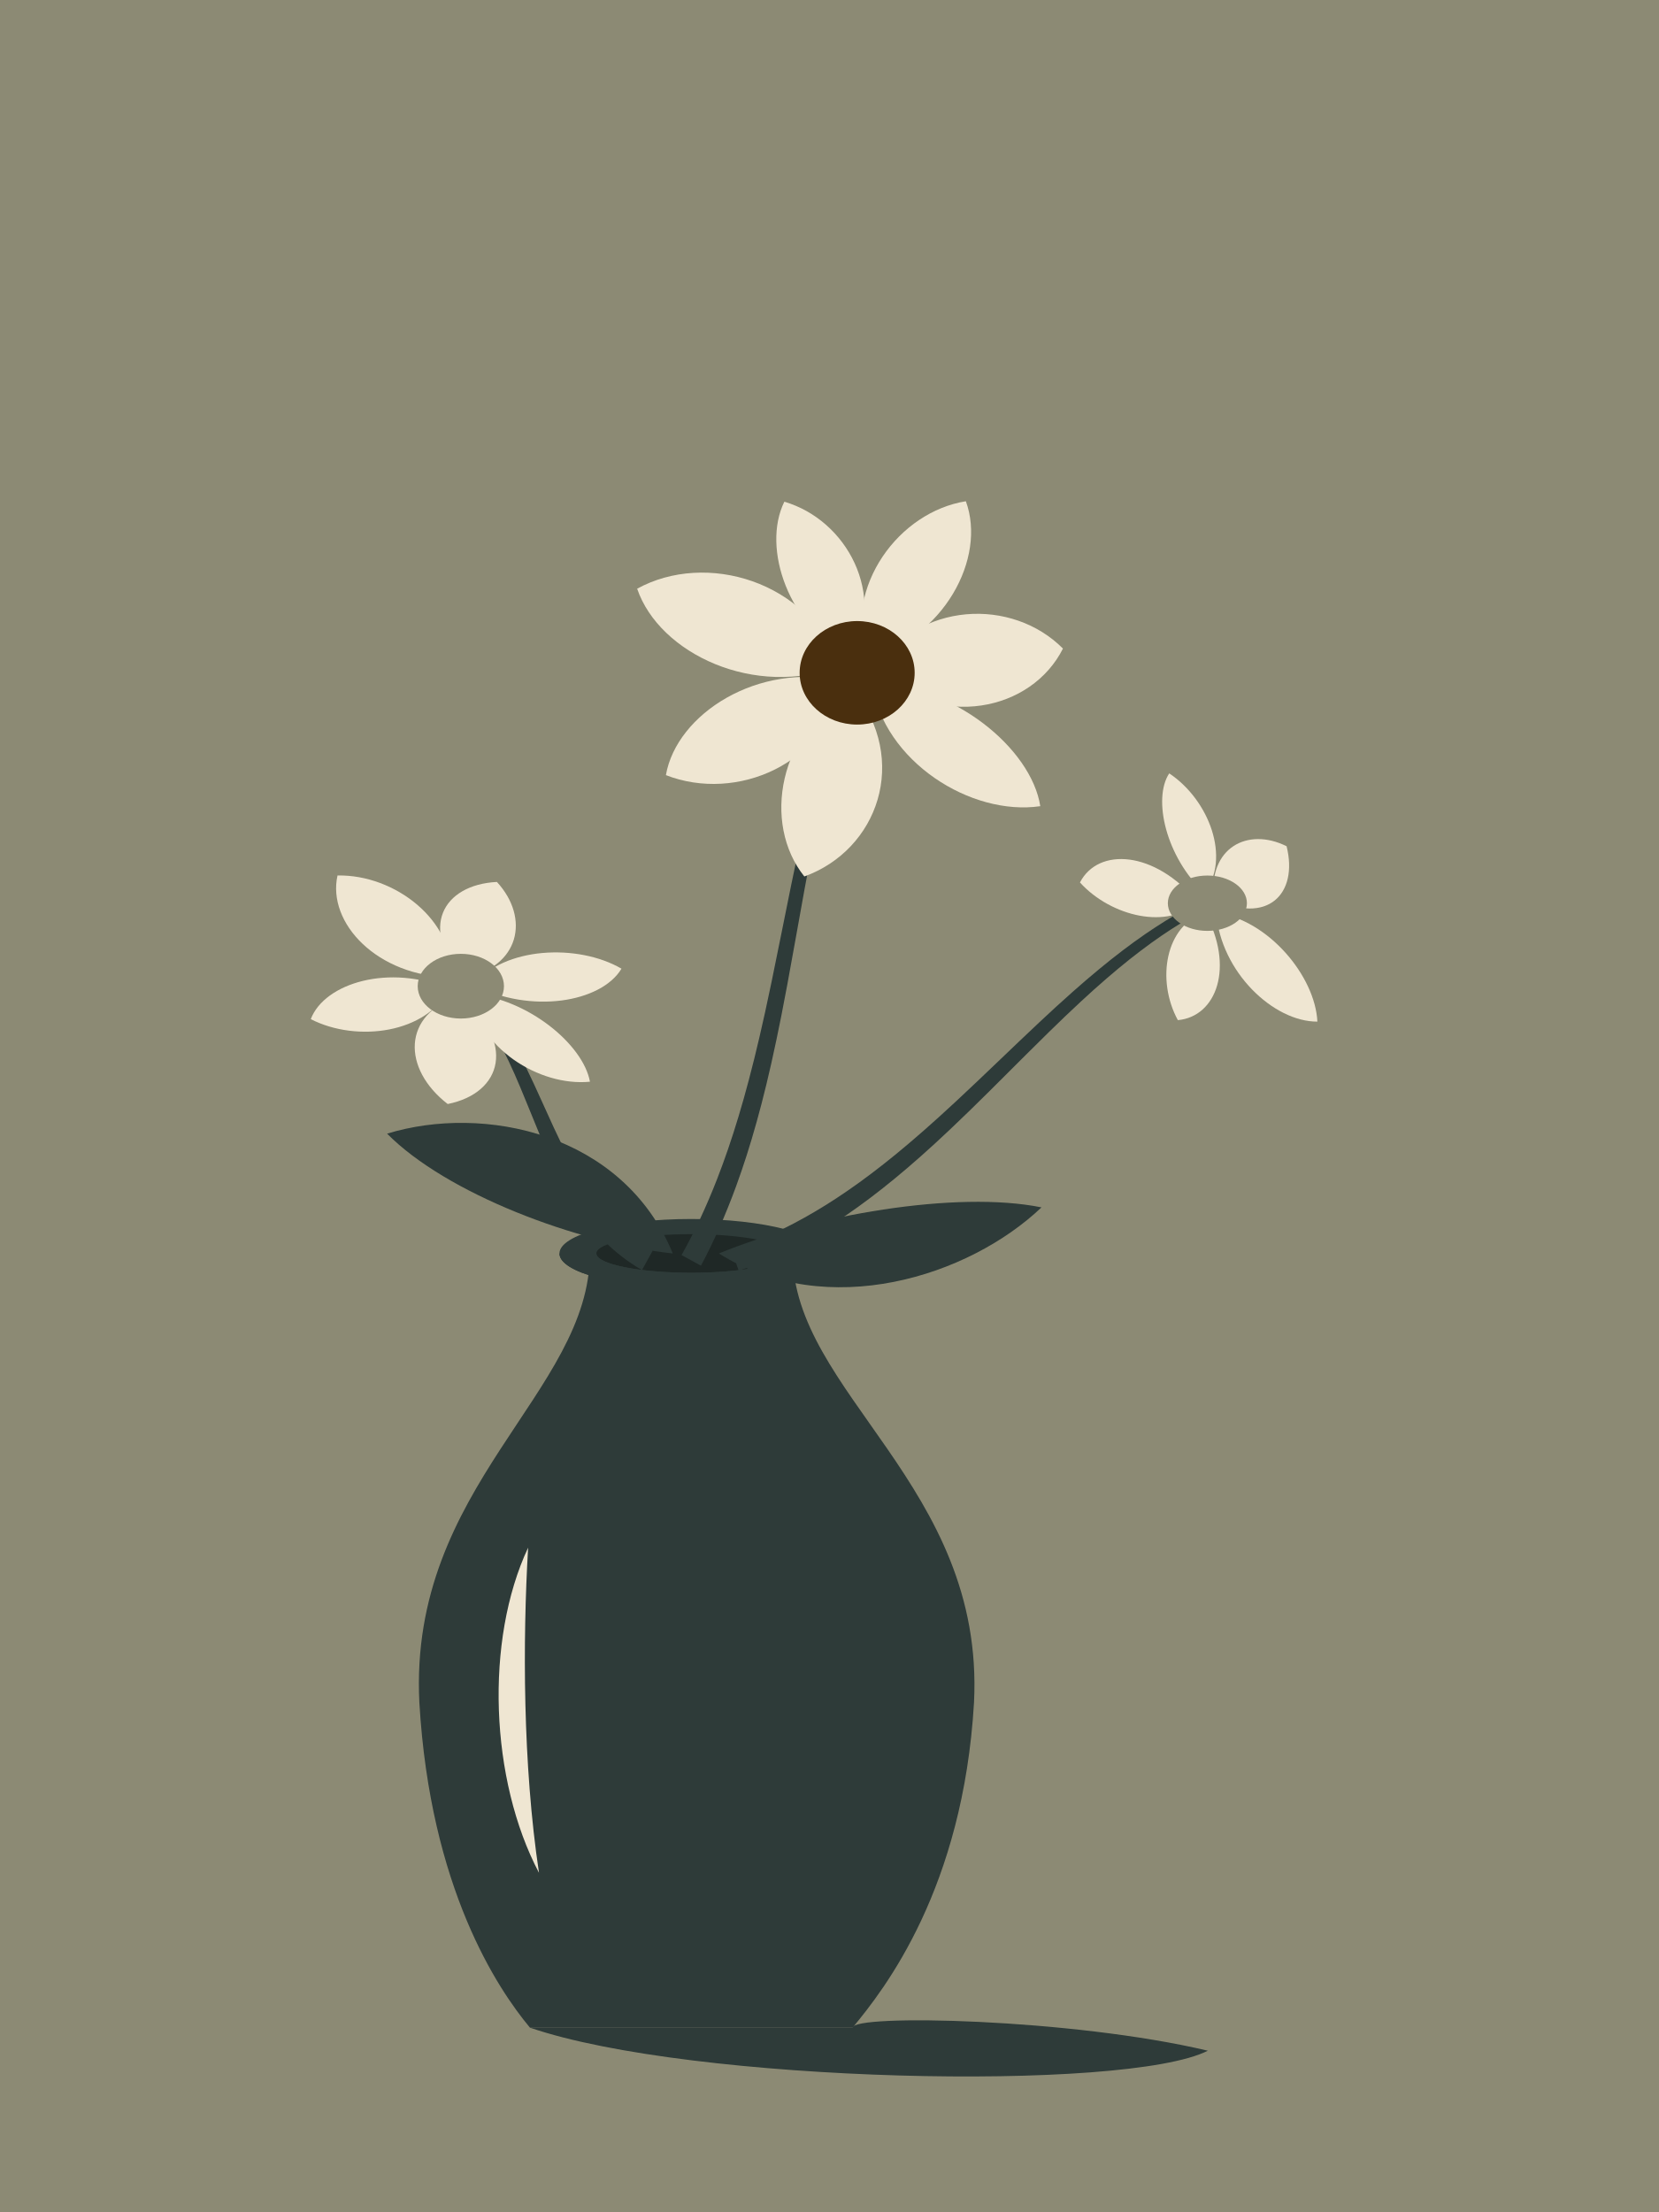
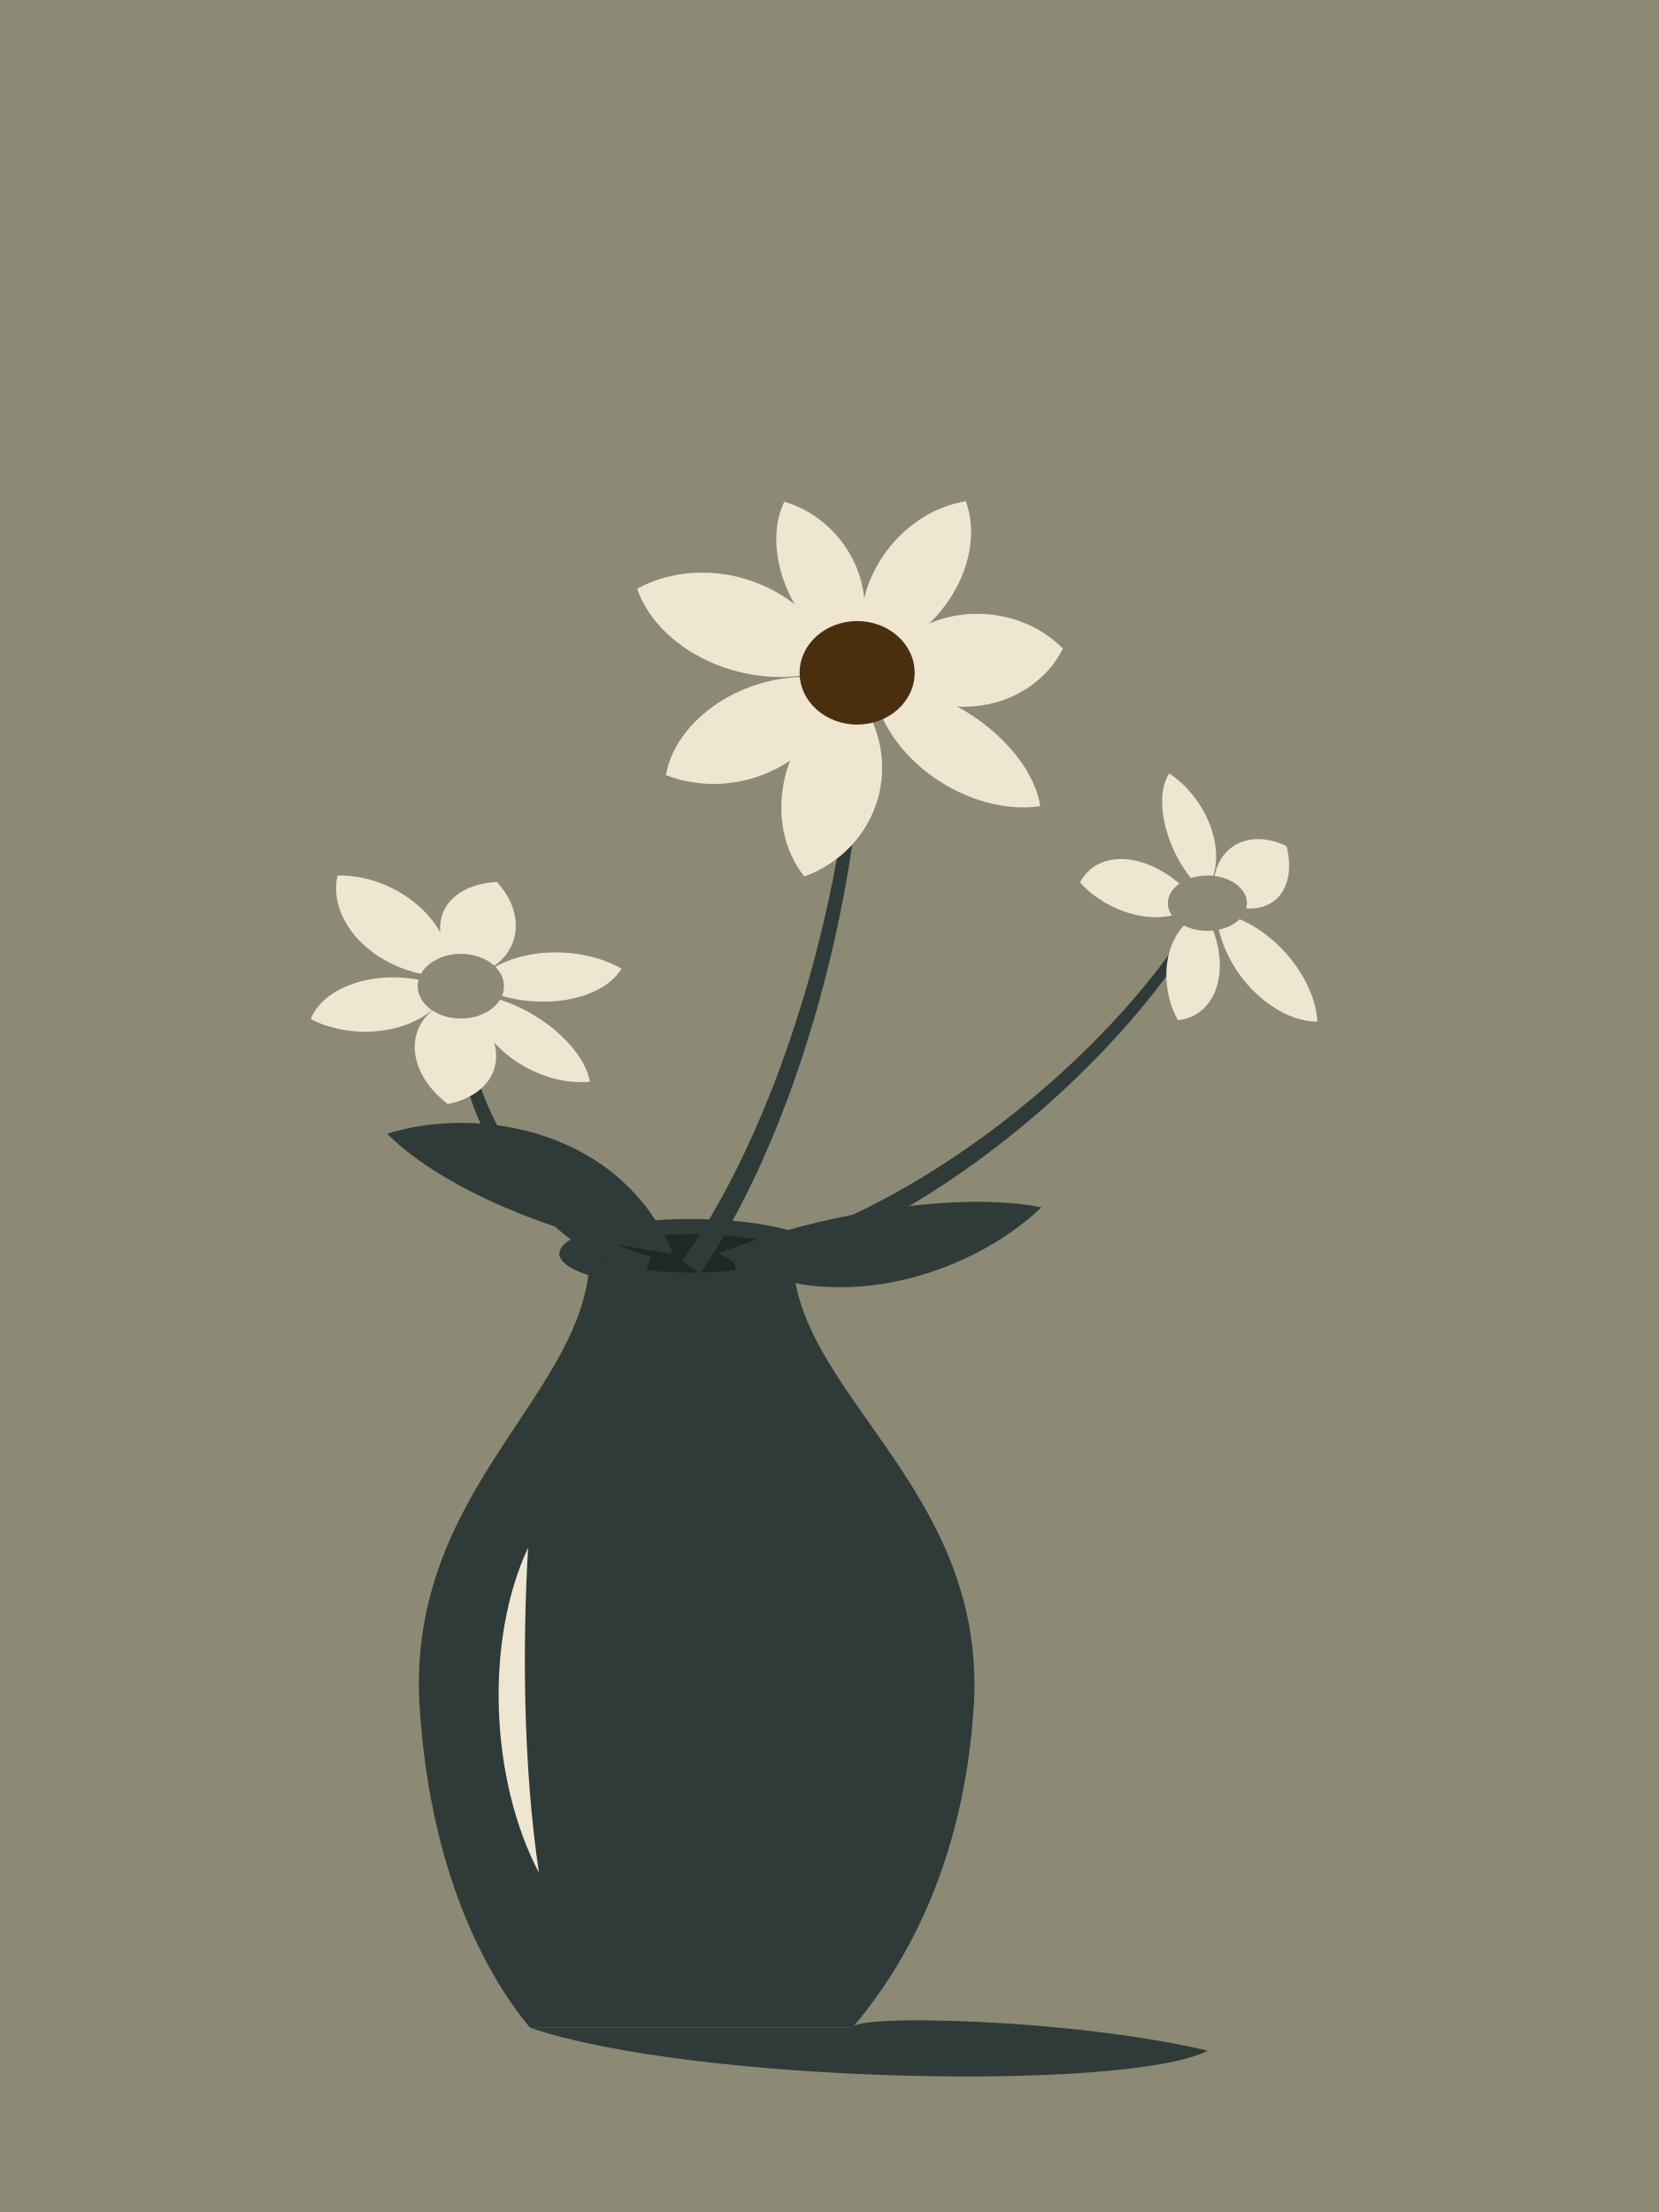
<svg xmlns="http://www.w3.org/2000/svg" width="360" height="480" viewBox="0 0 360 480">
  <g id="Line_study" data-name="Line study">
  </g>
  <g id="Mass_study" data-name="Mass study">
    <g id="Setting___mass" data-name="Setting — mass">
      <rect id="Ground" x="0" y="0" width="360" height="480" fill="#8c8a74" />
      <path id="Cast_shadow" data-name="Cast shadow" d="M115 440 C150 452 244.4 454 262.1 445 C232.6 438 185 437 185 440 Z" fill="#2e3b39" />
    </g>
    <g id="Vase___mass" data-name="Vase — mass">
      <path id="Vase_body" data-name="Vase body" d="M128 272 C128 302.24 88.64 322.4 91 369.44 C93.36 409.76 108 431.6 115 440 L185 440 C192 431.6 209 409.76 211.36 369.44 C213.72 322.4 172 302.24 172 272 Z" fill="#2e3b39" />
      <path id="Vase_highlight" data-name="Vase highlight" d="M114.6 335.84 C105.16 356 106.34 386.24 116.96 406.4 C113.42 382.88 113.42 356 114.6 335.84 Z" fill="#efe6d2" />
      <ellipse id="Vase_rim" data-name="Vase rim" cx="150" cy="272" rx="28.6" ry="7.48" fill="#2e3b39" />
      <ellipse id="Vase_mouth" data-name="Vase mouth" cx="150" cy="272" rx="20.59" ry="4.19" fill="#1f2826" />
    </g>
    <g id="Stems_and_leaves___mass" data-name="Stems and leaves — mass">
      <g id="Stem_1" data-name="Stem 1">
-         <path d="M139.307 275.6 C137.846 274.754 136.435 273.818 135.094 272.79 C133.737 271.75 132.439 270.616 131.224 269.412 C130.815 269.008 130.416 268.594 130.025 268.173 C129.192 267.275 128.396 266.348 127.637 265.388 C126.845 264.387 126.07 263.315 125.356 262.26 C124.979 261.703 124.612 261.14 124.256 260.57 C123.491 259.347 122.708 257.987 122.024 256.721 C121.23 255.251 120.436 253.649 119.728 252.143 C118.849 250.273 117.84 247.959 117.061 246.089 C116.238 244.114 115.442 242.128 114.63 240.149 C114.045 238.725 113.467 237.299 112.871 235.88 C112.047 233.916 111.297 232.206 110.391 230.29 C110.068 229.604 109.734 228.923 109.39 228.247 C108.776 227.038 108.081 225.749 107.389 224.578 C107.074 224.045 106.749 223.518 106.415 222.997 C105.797 222.031 105.167 221.114 104.475 220.201 C103.851 219.377 103.166 218.543 102.474 217.775 C101.513 216.706 100.475 215.705 99.374 214.78 L100.626 213.22 C101.839 214.162 102.987 215.188 104.057 216.289 C104.823 217.078 105.581 217.931 106.278 218.781 C107.044 219.715 107.745 220.656 108.435 221.648 C109.209 222.761 109.892 223.827 110.587 224.992 C110.982 225.654 111.367 226.322 111.743 226.996 C112.582 228.501 113.427 230.147 114.182 231.686 C115.414 234.199 116.354 236.3 117.54 238.9 C118.423 240.837 119.29 242.781 120.183 244.713 C120.695 245.821 121.222 246.923 121.757 248.021 C122.577 249.706 123.373 251.248 124.276 252.888 C124.999 254.203 125.72 255.425 126.521 256.693 C126.879 257.259 127.246 257.821 127.623 258.375 C128.32 259.401 129.067 260.417 129.835 261.391 C130.185 261.834 130.544 262.271 130.911 262.701 C131.631 263.543 132.385 264.356 133.169 265.138 C133.534 265.503 133.906 265.86 134.286 266.208 C135.404 267.234 136.595 268.197 137.834 269.073 C139.047 269.931 140.319 270.706 141.633 271.4 Z" fill="#2e3b39" />
+         <path d="M139.764 277.294 C137.88 276.677 136.028 275.959 134.223 275.138 C131.81 274.041 129.47 272.762 127.244 271.325 C125.535 270.222 123.886 269.027 122.305 267.747 C120.694 266.443 119.153 265.051 117.687 263.586 C115.178 261.076 112.891 258.345 110.842 255.448 C108.313 251.875 106.144 248.048 104.364 244.05 C103.178 241.387 102.163 238.648 101.333 235.854 C100.333 232.485 99.602 229.033 99.179 225.543 C98.712 221.69 98.625 217.785 99.003 213.919 L100.997 214.081 C100.766 217.798 100.983 221.536 101.563 225.213 C102.087 228.542 102.905 231.824 103.979 235.018 C105.534 239.645 107.622 244.092 110.183 248.247 C114.031 254.49 118.971 260.089 124.84 264.504 C126.343 265.635 127.909 266.686 129.525 267.65 C131.615 268.896 133.804 269.993 136.054 270.921 C137.726 271.611 139.438 272.205 141.176 272.706 Z" fill="#2e3b39" />
      </g>
      <g id="Stem_2" data-name="Stem 2">
-         <path d="M147.894 272.349 C149.316 269.805 150.648 267.209 151.884 264.569 C153.219 261.716 154.457 258.817 155.599 255.882 C156.425 253.759 157.238 251.534 157.977 249.381 C158.78 247.041 159.546 244.639 160.26 242.273 C161.072 239.58 161.782 237.046 162.502 234.322 C163.349 231.116 164.05 228.269 164.805 225.027 C165.222 223.233 165.63 221.437 166.025 219.638 C166.511 217.417 166.987 215.194 167.448 212.968 C169.297 204.047 169.847 201.022 171.675 192.103 C172.13 189.882 172.594 187.663 173.071 185.447 C173.783 182.141 174.573 178.641 175.376 175.341 C175.734 173.87 176.103 172.401 176.483 170.935 C177.134 168.425 177.816 165.97 178.555 163.485 C179.221 161.244 179.887 159.143 180.643 156.933 C181.32 154.956 182.044 152.962 182.808 151.015 C183.525 149.187 184.28 147.39 185.084 145.599 L186.916 146.401 C186.164 148.177 185.459 149.959 184.792 151.769 C184.08 153.701 183.409 155.679 182.784 157.64 C182.084 159.836 181.471 161.92 180.861 164.146 C180.182 166.618 179.559 169.058 178.967 171.553 C178.622 173.013 178.287 174.476 177.963 175.941 C177.234 179.234 176.524 182.726 175.886 186.023 C175.458 188.239 175.042 190.458 174.635 192.678 C172.997 201.628 172.508 204.679 170.847 213.638 C170.43 215.886 169.999 218.132 169.557 220.375 C168.907 223.669 168.106 227.493 167.363 230.785 C167.024 232.288 166.672 233.788 166.31 235.286 C165.966 236.704 165.613 238.12 165.246 239.533 C164.579 242.106 163.849 244.722 163.089 247.269 C162.745 248.423 162.39 249.574 162.023 250.721 C161.311 252.947 160.527 255.244 159.725 257.44 C158.61 260.493 157.396 263.51 156.08 266.483 C154.854 269.252 153.528 271.977 152.106 274.651 Z" fill="#2e3b39" />
+         <path d="M148.029 273.63 C152.306 267.601 156.037 261.197 159.374 254.605 C162.225 248.975 164.788 243.2 167.117 237.336 C170.266 229.403 172.992 221.303 175.343 213.098 C176.553 208.875 177.662 204.622 178.671 200.346 C179.652 196.189 180.537 192.008 181.32 187.809 C182.061 183.842 182.71 179.858 183.256 175.86 C183.761 172.175 184.176 168.477 184.488 164.771 C184.678 162.508 184.829 160.243 184.933 157.975 C185.117 154.003 185.158 150.024 185.001 146.051 L186.999 145.949 C187.241 149.979 187.283 154.02 187.18 158.055 C187.121 160.354 187.016 162.651 186.871 164.946 C186.633 168.701 186.289 172.45 185.856 176.188 C185.387 180.241 184.814 184.281 184.148 188.306 C183.444 192.567 182.636 196.811 181.732 201.035 C180.8 205.381 179.767 209.706 178.631 214.004 C176.418 222.372 173.823 230.643 170.795 238.752 C168.544 244.781 166.051 250.722 163.263 256.523 C161.765 259.64 160.182 262.715 158.5 265.737 C157.459 267.607 156.384 269.45 155.264 271.273 C154.199 273.005 153.113 274.687 151.971 276.37 Z" fill="#2e3b39" />
      </g>
      <g id="Stem_3" data-name="Stem 3">
-         <path d="M158.755 271.228 C161.014 270.484 163.243 269.646 165.432 268.715 C167.727 267.739 169.985 266.665 172.195 265.509 C173.753 264.695 175.288 263.836 176.801 262.943 C178.381 262.013 179.948 261.038 181.48 260.031 C182.317 259.481 183.148 258.922 183.973 258.353 C184.812 257.775 185.645 257.188 186.471 256.591 C188.232 255.32 189.985 253.989 191.69 252.647 C192.603 251.929 193.509 251.203 194.407 250.467 C195.383 249.668 196.352 248.858 197.314 248.041 C199.585 246.112 201.527 244.401 203.744 242.393 C205.015 241.242 206.28 240.084 207.535 238.916 C213.613 233.262 219.545 227.454 225.6 221.776 C228.03 219.497 230.273 217.439 232.753 215.24 C234.714 213.502 236.504 211.959 238.517 210.297 C240.215 208.895 241.917 207.536 243.669 206.205 C245.217 205.031 246.882 203.82 248.483 202.715 C249.953 201.7 251.454 200.72 252.973 199.782 C253.704 199.33 254.441 198.887 255.184 198.455 C257.261 197.246 259.391 196.126 261.565 195.1 L262.435 196.9 C260.338 197.947 258.285 199.084 256.285 200.306 C255.569 200.744 254.859 201.192 254.154 201.649 C252.687 202.6 251.239 203.59 249.822 204.614 C248.276 205.731 246.665 206.957 245.173 208.141 C243.477 209.488 241.831 210.862 240.19 212.278 C238.236 213.963 236.503 215.524 234.603 217.283 C232.19 219.517 230.012 221.605 227.65 223.918 C225.971 225.562 224.304 227.217 222.637 228.873 C219.999 231.496 217.377 234.135 214.735 236.754 C211.727 239.737 209.233 242.179 206.199 245.048 C205.105 246.082 204.005 247.11 202.895 248.128 C201.873 249.065 200.843 249.993 199.806 250.913 C198.844 251.766 197.876 252.611 196.9 253.447 C195.999 254.218 195.09 254.979 194.174 255.732 C192.455 257.146 190.688 258.549 188.911 259.891 C188.074 260.524 187.229 261.147 186.378 261.761 C185.539 262.367 184.694 262.963 183.842 263.549 C182.277 264.626 180.672 265.674 179.057 266.674 C177.499 267.637 175.919 268.567 174.314 269.451 C172.022 270.713 169.68 271.891 167.294 272.967 C165.005 273.999 162.672 274.934 160.305 275.772 Z" fill="#2e3b39" />
+         <path d="M159 272.659 C160.7 272.293 162.375 271.886 164.054 271.434 C165.802 270.964 167.503 270.458 169.226 269.903 C171.029 269.321 172.814 268.699 174.587 268.034 C176.435 267.342 178.297 266.594 180.111 265.82 C182.998 264.589 185.842 263.259 188.645 261.846 C190.604 260.859 192.533 259.836 194.45 258.769 C200.615 255.338 206.568 251.53 212.297 247.414 C215.285 245.267 218.213 243.038 221.078 240.73 C223.938 238.426 226.735 236.044 229.466 233.587 C232.99 230.417 236.402 227.12 239.684 223.699 C242.002 221.283 244.254 218.803 246.43 216.258 C248.451 213.894 250.405 211.471 252.279 208.988 C253.434 207.456 254.559 205.899 255.647 204.318 C257.605 201.473 259.444 198.545 261.12 195.525 L262.88 196.475 C261.236 199.59 259.425 202.615 257.49 205.557 C256.418 207.188 255.307 208.796 254.165 210.379 C252.315 212.942 250.382 215.444 248.38 217.889 C246.226 220.519 243.994 223.084 241.693 225.586 C238.436 229.128 235.044 232.546 231.536 235.839 C228.816 238.392 226.026 240.871 223.171 243.272 C218.432 247.258 213.514 251.032 208.425 254.561 C205.484 256.601 202.487 258.56 199.433 260.426 C193.766 263.889 187.904 267.042 181.85 269.776 C179.992 270.615 178.087 271.428 176.193 272.184 C174.369 272.912 172.531 273.596 170.675 274.238 C168.894 274.855 167.131 275.419 165.322 275.947 C163.575 276.457 161.831 276.92 160.06 277.341 Z" fill="#2e3b39" />
      </g>
      <path id="Leaf_1" data-name="Leaf 1" d="M146 272 C135.13 245.76 104.91 239.59 84 246 C96.79 258.96 125.08 269.73 146 272 Z" fill="#2e3b39" />
      <path id="Leaf_2" data-name="Leaf 2" d="M156 272 C179.55 286.82 210.28 276.97 226 262 C207.61 258.26 176.24 263.65 156 272 Z" fill="#2e3b39" />
    </g>
    <g id="Vase_lip___mass" data-name="Vase lip — mass">
      <path id="Vase_lip" data-name="Vase lip" d="M121.4 272 C121.4 276.13 134.2 279.48 150 279.48 C165.8 279.48 178.6 276.13 178.6 272 L170.59 272 C170.59 274.31 161.37 276.19 150 276.19 C138.63 276.19 129.41 274.31 129.41 272 Z" fill="#2e3b39" />
    </g>
    <g id="Flower_1___mass" data-name="Flower 1 — mass">
      <path id="Flower_1_petal_1" data-name="Flower 1 petal 1" d="M97.86 212.08 C98.73 199.79 85.66 189.72 73.24 189.98 C70.94 200.27 81.86 211.88 97.86 212.08 Z" fill="#efe6d2" />
      <path id="Flower_1_petal_2" data-name="Flower 1 petal 2" d="M100.63 212.19 C112.8 209.9 115.05 199.23 107.83 191.38 C95.95 191.99 90.92 201.6 100.63 212.19 Z" fill="#efe6d2" />
      <path id="Flower_1_petal_3" data-name="Flower 1 petal 3" d="M102.79 213.7 C115.2 220.15 130.51 217.49 134.86 210.2 C125.38 204.68 109.32 205.48 102.79 213.7 Z" fill="#efe6d2" />
      <path id="Flower_1_petal_4" data-name="Flower 1 petal 4" d="M102.24 215.66 C103.56 227.26 116.97 235.82 128.02 234.73 C126.54 226.62 114.53 216.72 102.24 215.66 Z" fill="#efe6d2" />
      <path id="Flower_1_petal_5" data-name="Flower 1 petal 5" d="M99.77 216.05 C87.09 220.11 87.32 231.98 97.15 239.57 C109.1 237.17 112.04 226.06 99.77 216.05 Z" fill="#efe6d2" />
      <path id="Flower_1_petal_6" data-name="Flower 1 petal 6" d="M97.39 214.57 C84.57 209.11 70.43 213.27 67.44 221.15 C77.57 226.35 92.75 224.1 97.39 214.57 Z" fill="#efe6d2" />
      <ellipse id="Flower_1_centre" data-name="Flower 1 centre" cx="100" cy="214" rx="9.36" ry="7.02" fill="#8c8a74" />
    </g>
    <g id="Flower_2__focus____mass" data-name="Flower 2 (focus) — mass">
      <path id="Flower_2_petal_1" data-name="Flower 2 petal 1" d="M189.18 148.32 C191.79 165.28 210.71 177.14 225.74 174.94 C223.79 162.39 206.78 148.38 189.18 148.32 Z" fill="#efe6d2" />
      <path id="Flower_2_petal_2" data-name="Flower 2 petal 2" d="M185.08 149.54 C168.83 158.46 165.35 178.73 174.54 190.19 C190.41 184.46 197.54 165.03 185.08 149.54 Z" fill="#efe6d2" />
      <path id="Flower_2_petal_3" data-name="Flower 2 petal 3" d="M182.68 147.78 C164.62 143.57 146.82 154.86 144.5 168.2 C159.83 174.2 179.52 165.74 182.68 147.78 Z" fill="#efe6d2" />
      <path id="Flower_2_petal_4" data-name="Flower 2 petal 4" d="M182.18 144.54 C175.41 126.03 153.15 119.55 138.26 127.75 C143.08 141.88 163.88 151.62 182.18 144.54 Z" fill="#efe6d2" />
      <path id="Flower_2_petal_5" data-name="Flower 2 petal 5" d="M184.74 143.03 C192.43 129.06 183.8 112.86 170.2 108.87 C165.22 118.98 171.15 136.08 184.74 143.03 Z" fill="#efe6d2" />
      <path id="Flower_2_petal_6" data-name="Flower 2 petal 6" d="M187.89 143.02 C204.84 138.56 214.11 121.09 209.59 108.77 C195.14 111.07 183.1 127.08 187.89 143.02 Z" fill="#efe6d2" />
      <path id="Flower_2_petal_7" data-name="Flower 2 petal 7" d="M189.57 145.58 C204.03 158.49 223.82 154.3 230.66 140.74 C219.71 129.71 199.31 130.32 189.57 145.58 Z" fill="#efe6d2" />
      <ellipse id="Flower_2_centre" data-name="Flower 2 centre" cx="186" cy="146" rx="12.48" ry="11.23" fill="#4a2f0e" />
    </g>
    <g id="Flower_3___mass" data-name="Flower 3 — mass">
      <path id="Flower_3_petal_1" data-name="Flower 3 petal 1" d="M261.49 198.03 C252.87 200.74 250.86 212.68 255.59 221.37 C264.01 220.6 267.94 209.81 261.49 198.03 Z" fill="#efe6d2" />
      <path id="Flower_3_petal_2" data-name="Flower 3 petal 2" d="M259.79 195.64 C250.56 184.58 238.34 183.8 234.35 191.49 C241.04 198.91 253.66 201.89 259.79 195.64 Z" fill="#efe6d2" />
      <path id="Flower_3_petal_3" data-name="Flower 3 petal 3" d="M261.34 193.75 C267.15 186.3 262.4 173.6 253.72 167.82 C250.08 173.35 253.03 186.01 261.34 193.75 Z" fill="#efe6d2" />
      <path id="Flower_3_petal_4" data-name="Flower 3 petal 4" d="M263.38 195.01 C274.93 200.81 281.79 194.08 279.19 183.63 C270.69 179.41 262.21 184 263.38 195.01 Z" fill="#efe6d2" />
      <path id="Flower_3_petal_5" data-name="Flower 3 petal 5" d="M263.91 198.06 C264.91 210.92 276.35 221.73 285.87 221.69 C285.39 211.86 275.28 199.62 263.91 198.06 Z" fill="#efe6d2" />
      <ellipse id="Flower_3_centre" data-name="Flower 3 centre" cx="262" cy="195.995" rx="8.58" ry="6.005" fill="#8c8a74" />
    </g>
  </g>
</svg>
